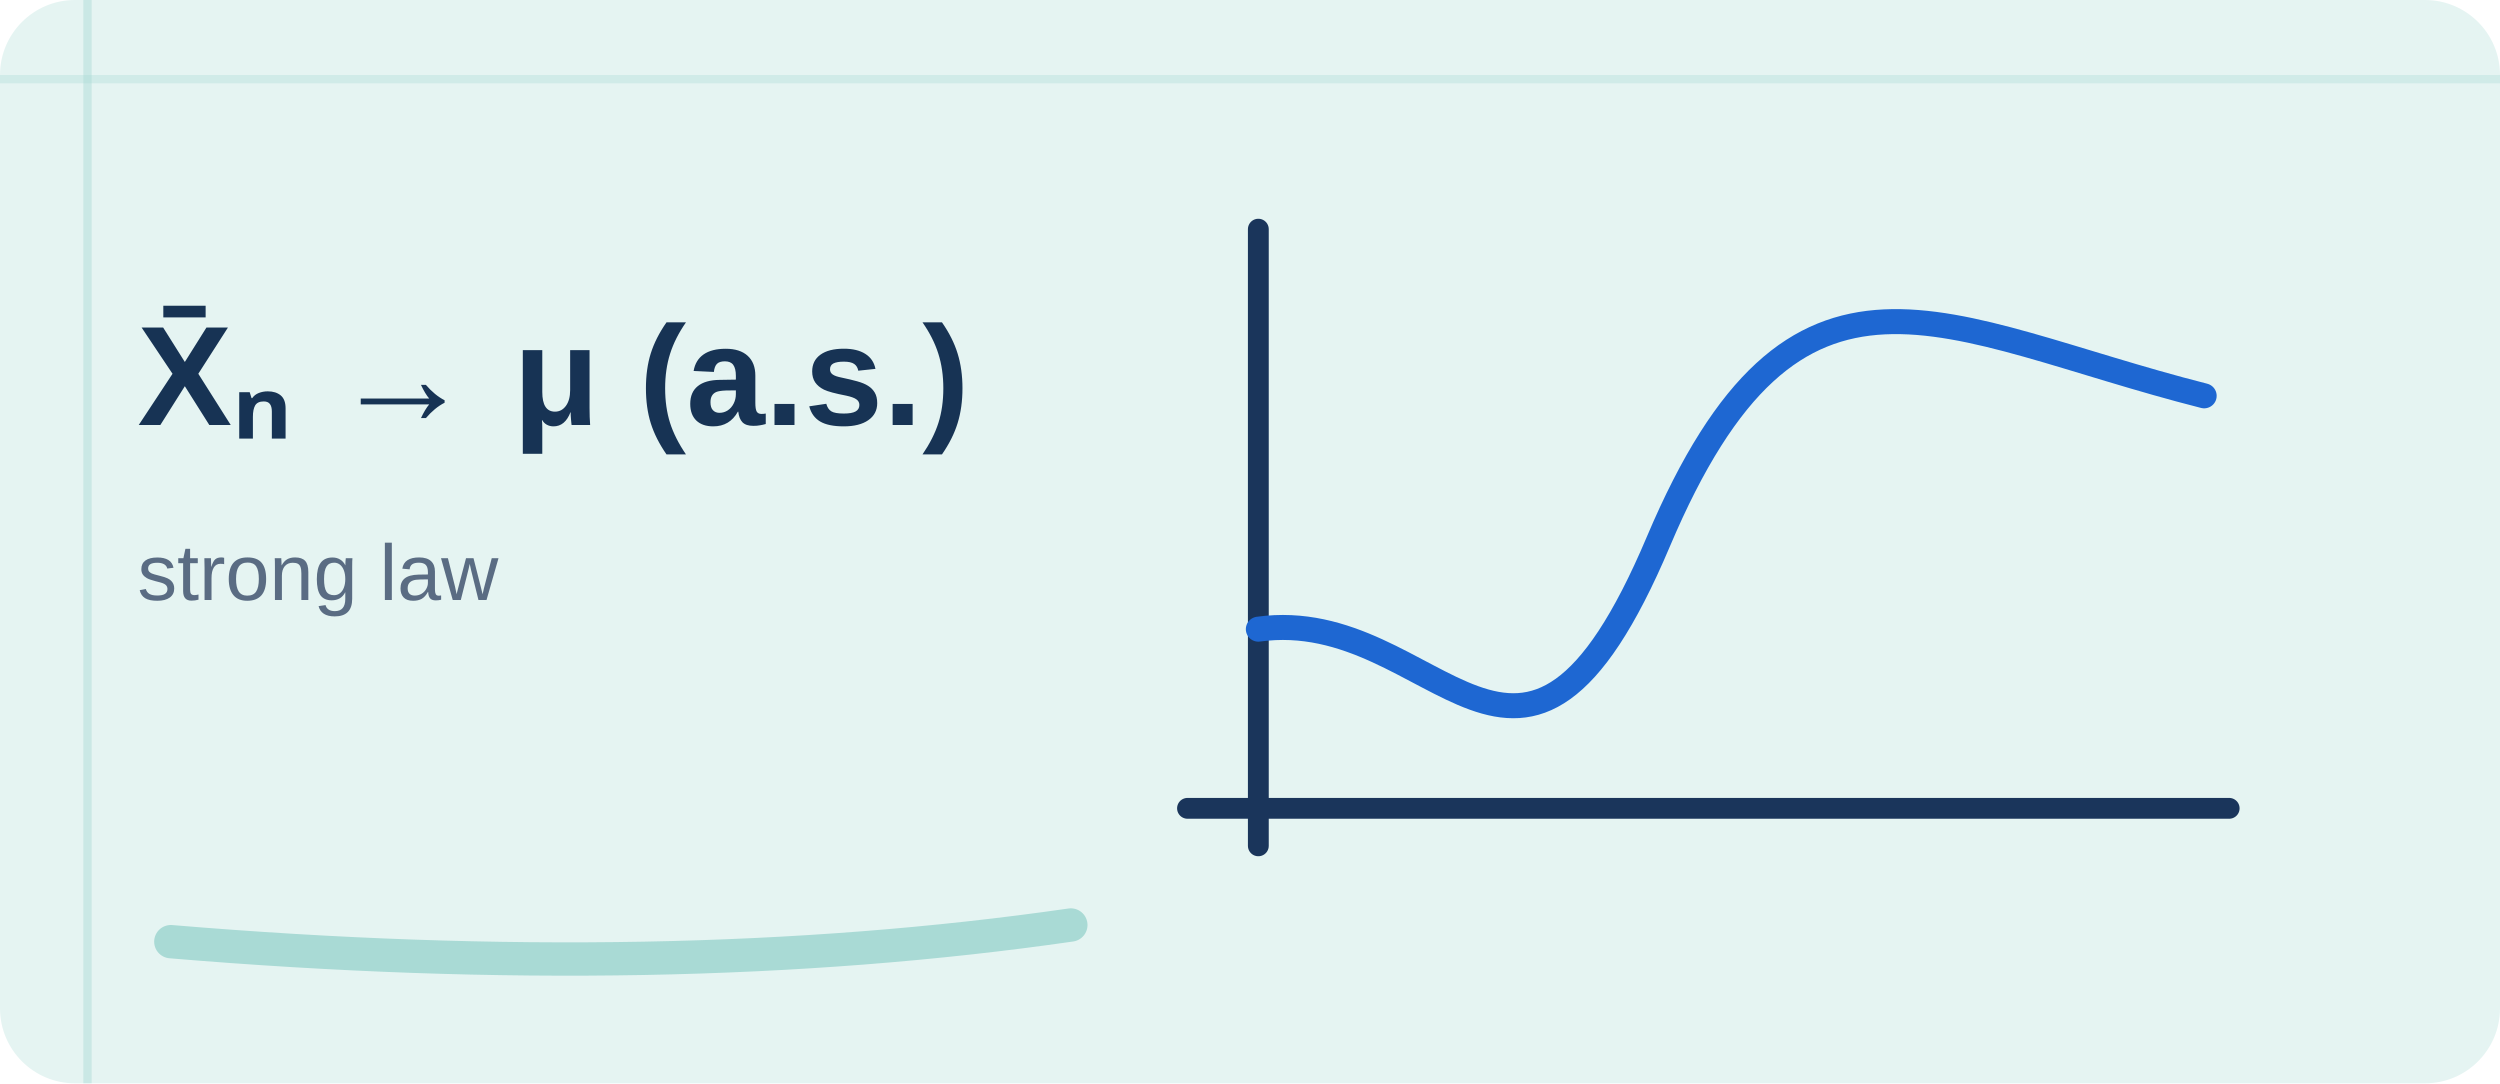
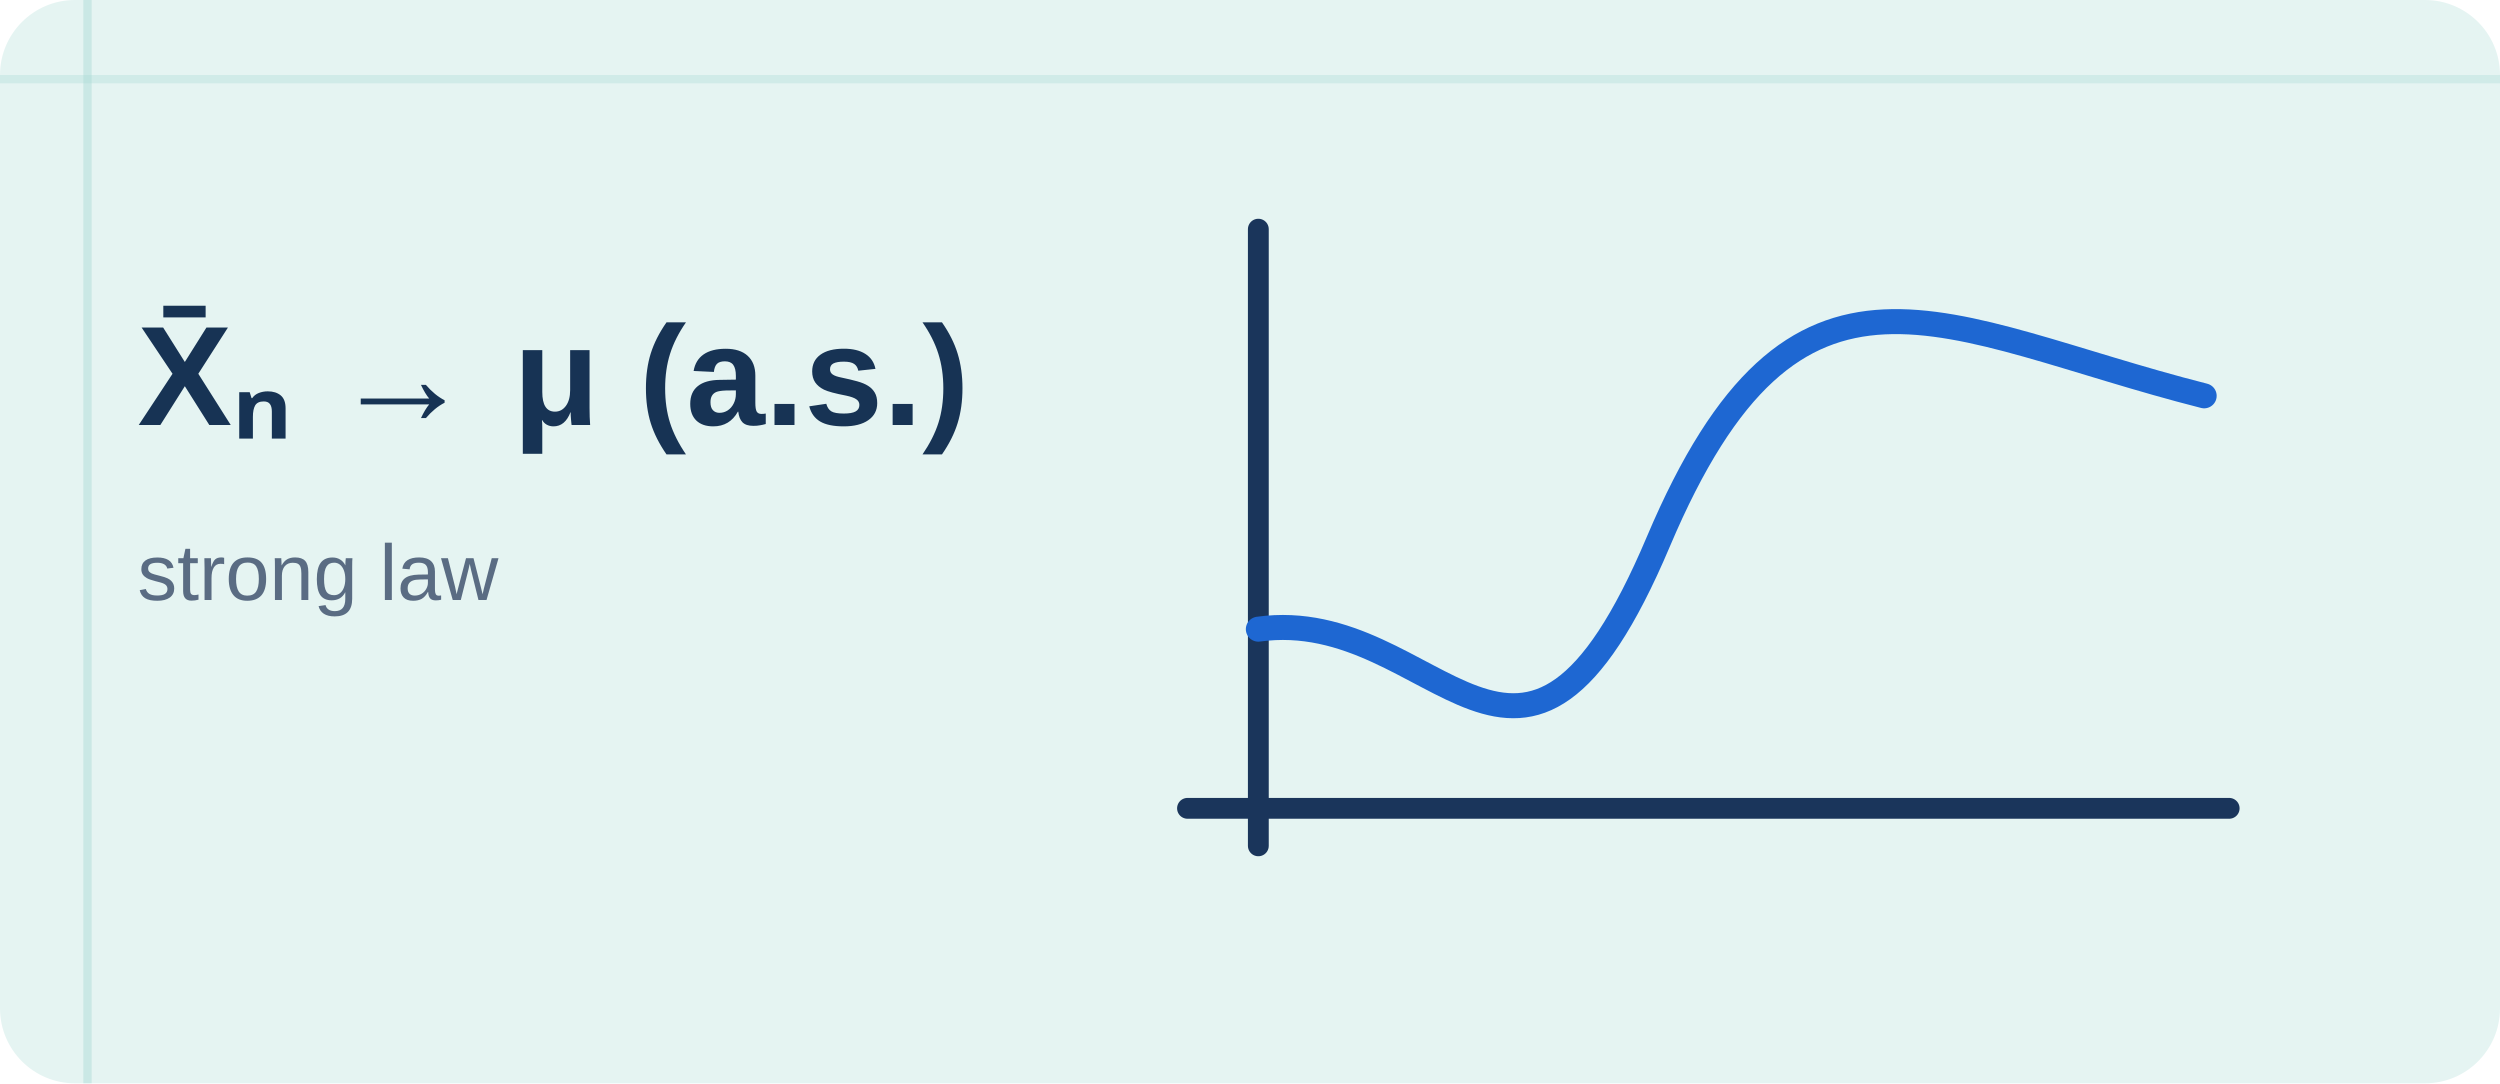
<svg xmlns="http://www.w3.org/2000/svg" viewBox="0 0 600 260" role="img" aria-labelledby="title">
  <rect width="600" height="260" rx="18" fill="#e5f4f2" />
  <path d="M0 19 L600 19" stroke="#a9dad5" stroke-opacity=".35" stroke-width="2" />
  <path d="M21 0 V260" stroke="#a9dad5" stroke-opacity=".45" stroke-width="2" />
-   <path d="M41 226 Q160 236 257 222" stroke="#a9dad5" stroke-width="8" fill="none" stroke-linecap="round" />
  <text x="33" y="102" fill="#173354" font-size="34" font-family="Trebuchet MS,Segoe UI,Arial,sans-serif" font-weight="700">X̄ₙ → μ (a.s.)</text>
  <text x="33" y="144" fill="#5a6c83" font-size="19" font-family="Trebuchet MS,Segoe UI,Arial,sans-serif">strong law</text>
  <path d="M285 194 H535 M302 203 V55" stroke="#1a355b" stroke-width="5" fill="none" stroke-linecap="round" stroke-linejoin="round" />
  <path d="M302 151 C345 145 365 208 398 130 S466 79 529 95" stroke="#1e67d2" stroke-width="6" fill="none" stroke-linecap="round" />
</svg>
